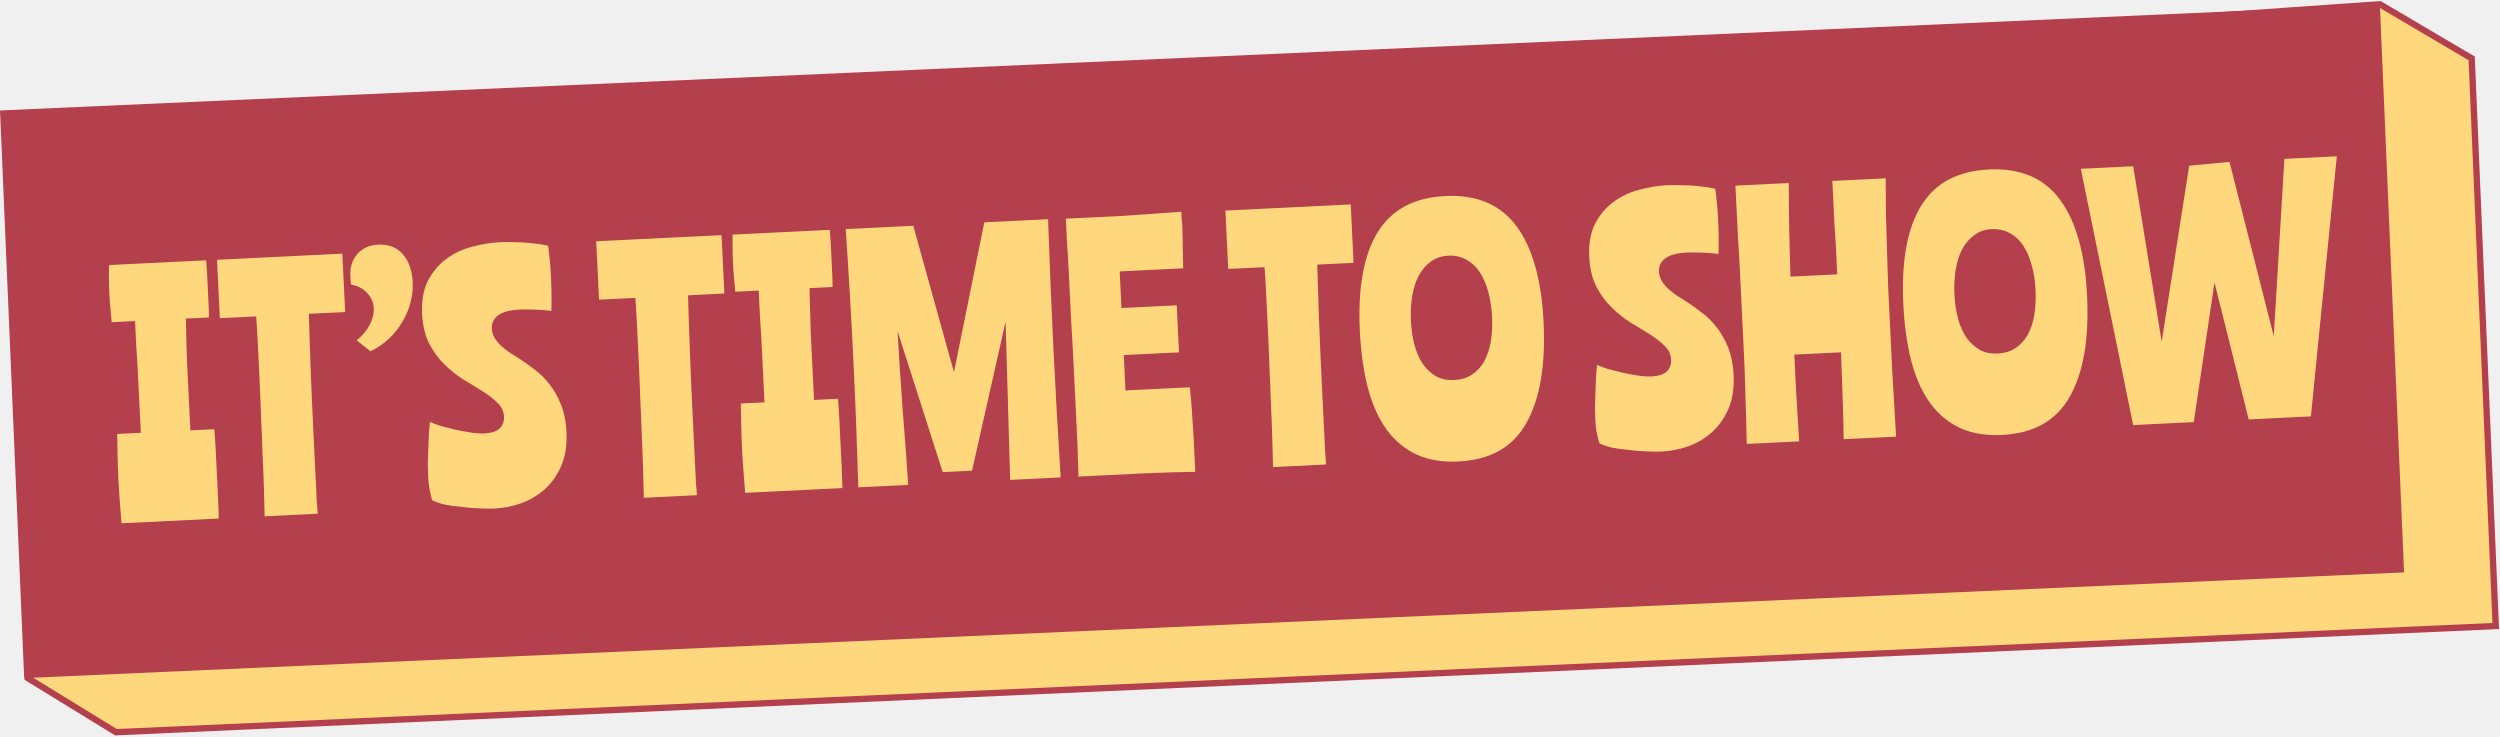
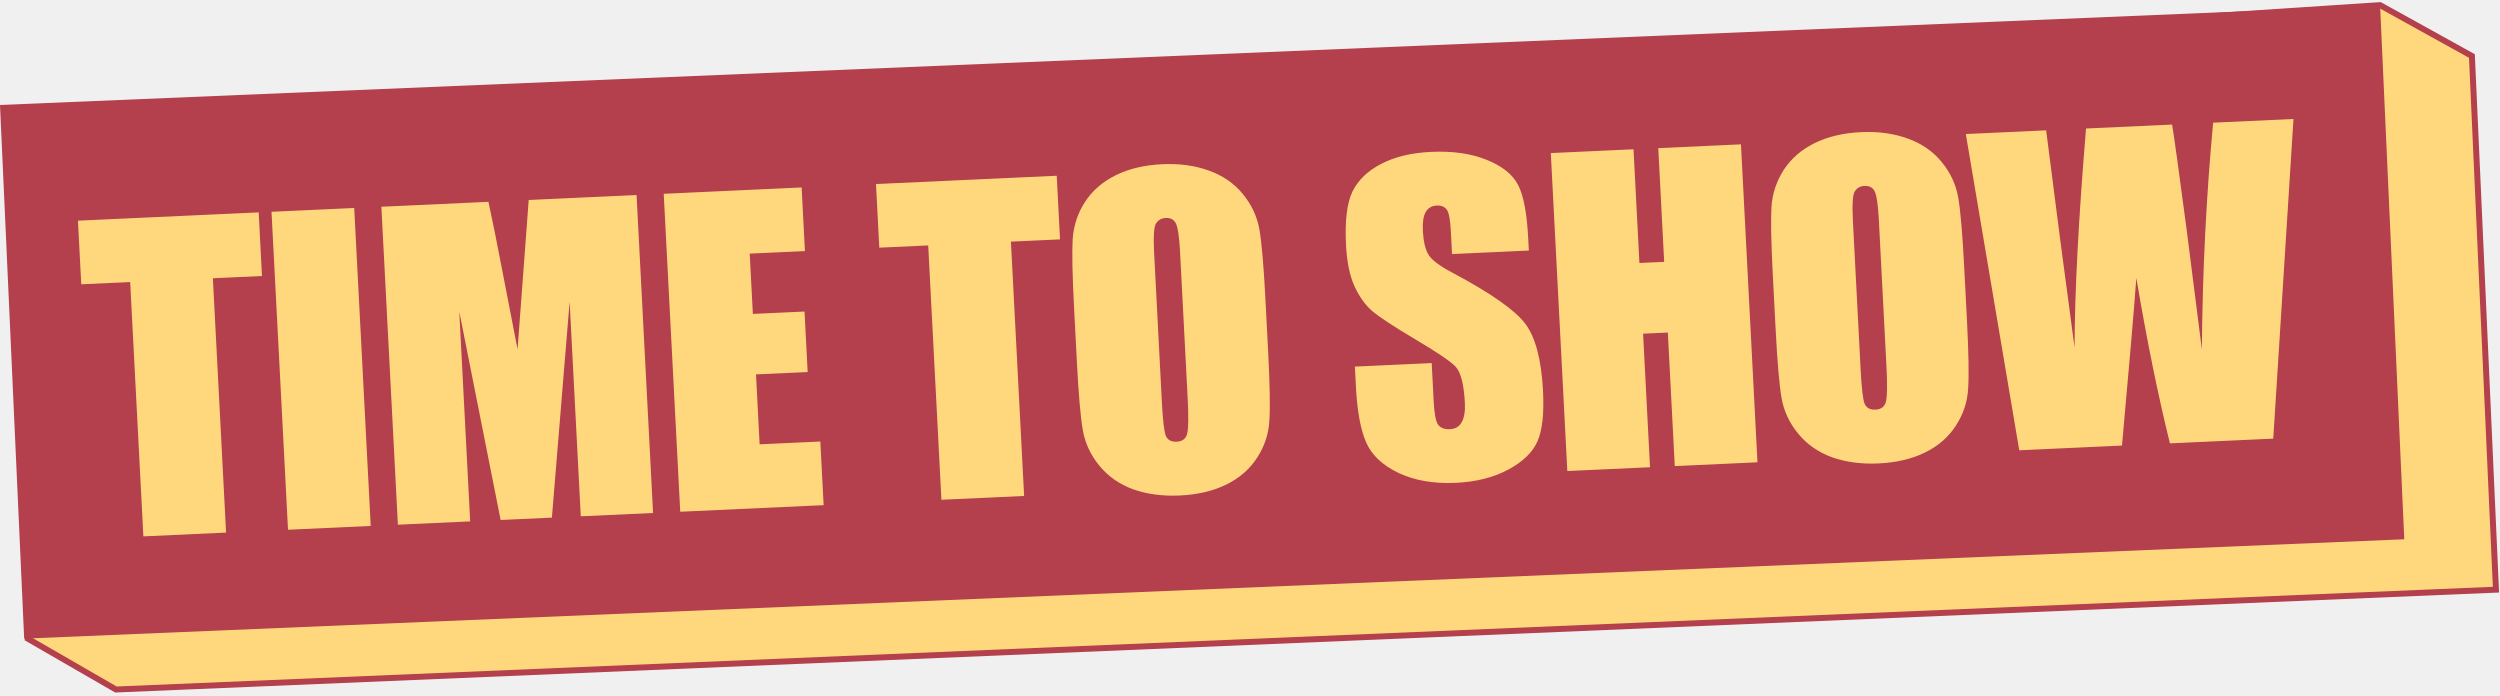
- <svg xmlns="http://www.w3.org/2000/svg" width="791" height="233" viewBox="0 0 791 233" fill="none">
-   <g clip-path="url(#clip0)">
-     <path d="M789.65 198.068L36.675 231.669L8.806 214.559L29.052 52.068L752.976 1.345L782.04 18.468L789.65 198.068Z" fill="#FFD87D" stroke="#B43F4D" stroke-width="2" stroke-miterlimit="10" />
-     <path d="M752.995 1.505L0.004 34.945L7.652 214.546L760.642 181.106L752.995 1.505Z" fill="#B43F4D" />
-     <path d="M44.555 136.936L43.765 120.755C43.557 116.494 43.346 112.866 43.134 109.873C42.987 106.877 42.852 104.113 42.729 101.583L35.338 101.944C35.196 100.416 35.057 98.921 34.918 97.459C34.78 95.997 34.674 94.501 34.599 92.969C34.524 91.438 34.483 89.904 34.475 88.37C34.467 86.835 34.46 85.334 34.455 83.865L65.218 82.363C65.36 83.892 65.468 85.421 65.543 86.953C65.614 88.418 65.687 89.916 65.762 91.448C65.837 92.979 65.91 94.477 65.981 95.942C66.053 97.407 66.093 98.907 66.101 100.442L58.81 100.798C58.894 105.266 59.009 109.665 59.154 113.997C59.365 118.325 59.601 123.153 59.861 128.48L60.236 136.17L67.827 135.8C68.011 138.194 68.16 140.556 68.273 142.886C68.387 145.217 68.503 147.581 68.62 149.978C68.733 152.309 68.849 154.672 68.966 157.07C69.08 159.4 69.16 161.732 69.207 164.066L38.444 165.568C38.264 163.241 38.083 160.913 37.903 158.586C37.719 156.192 37.571 153.83 37.457 151.499C37.34 149.102 37.258 146.737 37.21 144.403C37.163 142.069 37.114 139.702 37.064 137.302L44.555 136.936ZM109.216 98.737L97.73 99.298C97.886 105.231 98.08 111.262 98.313 117.391C98.542 123.454 98.829 130.014 99.174 137.073C99.395 141.601 99.573 145.263 99.71 148.06C99.843 150.79 99.954 153.054 100.042 154.851C100.126 156.583 100.196 158.014 100.251 159.146C100.37 160.209 100.458 161.339 100.517 162.537L83.737 163.357C83.66 160.424 83.579 157.391 83.493 154.258C83.403 151.058 83.269 147.627 83.091 143.965C82.975 140.233 82.813 136.236 82.605 131.975C82.46 127.643 82.261 122.88 82.008 117.687C81.822 113.891 81.662 110.595 81.525 107.798C81.388 105.002 81.23 102.44 81.05 100.112L69.563 100.673L68.661 82.195L108.314 80.259L109.216 98.737ZM111.088 90.036C110.996 89.506 110.94 89.042 110.92 88.642C110.901 88.243 110.878 87.777 110.852 87.244C110.719 84.514 111.442 82.243 113.022 80.43C114.599 78.551 116.819 77.541 119.683 77.402C122.945 77.242 125.531 78.251 127.439 80.427C129.348 82.603 130.391 85.522 130.57 89.185C130.677 91.382 130.45 93.562 129.888 95.726C129.326 97.889 128.458 99.934 127.284 101.86C126.177 103.783 124.761 105.554 123.038 107.173C121.315 108.793 119.378 110.122 117.226 111.162L112.851 107.671C114.65 106.248 116.007 104.647 116.921 102.867C117.899 101.017 118.345 99.226 118.261 97.495C118.173 95.697 117.496 94.128 116.229 92.788C115.025 91.379 113.312 90.461 111.088 90.036ZM133.554 99.351C133.346 95.09 133.974 91.555 135.439 88.747C136.967 85.869 138.924 83.571 141.31 81.852C143.759 80.064 146.467 78.797 149.434 78.052C152.465 77.236 155.378 76.76 158.175 76.624C158.974 76.585 159.974 76.569 161.176 76.577C162.445 76.582 163.748 76.618 165.086 76.687C166.491 76.751 167.899 76.883 169.31 77.081C170.785 77.209 172.165 77.442 173.449 77.78C173.667 79.505 173.847 81.131 173.988 82.66C174.126 84.121 174.242 85.818 174.337 87.749C174.431 89.68 174.489 91.546 174.51 93.347C174.528 95.081 174.509 96.751 174.454 98.356C173.918 98.315 173.214 98.249 172.342 98.158C171.536 98.064 170.666 98.007 169.73 97.986C168.861 97.961 167.959 97.939 167.024 97.917C166.155 97.893 165.321 97.9 164.522 97.939C161.326 98.096 159.019 98.709 157.603 99.779C156.187 100.849 155.521 102.25 155.606 103.981C155.655 104.98 155.935 105.934 156.446 106.844C156.955 107.687 157.595 108.49 158.366 109.253C159.204 110.013 160.107 110.737 161.075 111.424C162.11 112.107 163.143 112.758 164.174 113.375C165.827 114.429 167.487 115.616 169.154 116.936C170.883 118.187 172.461 119.745 173.887 121.611C175.31 123.41 176.516 125.554 177.505 128.042C178.491 130.464 179.064 133.306 179.223 136.568C179.431 140.83 178.874 144.462 177.552 147.463C176.23 150.464 174.45 152.954 172.21 154.932C170.034 156.841 167.535 158.298 164.714 159.303C161.957 160.239 159.18 160.775 156.383 160.911C155.118 160.973 153.548 160.95 151.674 160.841C149.87 160.795 148.027 160.652 146.146 160.41C144.269 160.234 142.488 159.988 140.804 159.669C139.116 159.285 137.759 158.817 136.731 158.266C136.406 157.081 136.113 155.86 135.851 154.605C135.656 153.346 135.521 151.951 135.446 150.42C135.394 149.354 135.364 148.054 135.356 146.519C135.415 144.981 135.471 143.41 135.526 141.806C135.582 140.201 135.64 138.663 135.702 137.192C135.83 135.717 135.936 134.477 136.021 133.472C136.773 133.835 137.861 134.249 139.285 134.714C140.706 135.112 142.227 135.505 143.848 135.893C145.535 136.278 147.22 136.596 148.901 136.847C150.582 137.099 152.055 137.194 153.32 137.132C155.451 137.028 157.028 136.517 158.051 135.6C159.071 134.616 159.543 133.358 159.468 131.826C159.387 130.161 158.716 128.726 157.456 127.519C156.192 126.246 154.631 125.021 152.771 123.843C150.911 122.666 148.882 121.43 146.683 120.136C144.547 118.772 142.533 117.168 140.641 115.325C138.749 113.481 137.14 111.291 135.815 108.752C134.486 106.147 133.733 103.014 133.554 99.351ZM229.19 92.88L217.704 93.441C217.86 99.373 218.055 105.404 218.287 111.534C218.516 117.596 218.803 124.157 219.148 131.215C219.369 135.743 219.548 139.405 219.684 142.202C219.818 144.932 219.928 147.196 220.016 148.994C220.1 150.725 220.17 152.157 220.225 153.289C220.344 154.351 220.433 155.481 220.491 156.68L203.711 157.499C203.635 154.566 203.553 151.533 203.467 148.4C203.378 145.201 203.244 141.77 203.065 138.108C202.949 134.376 202.788 130.379 202.579 126.117C202.435 121.786 202.236 117.023 201.982 111.829C201.797 108.034 201.636 104.738 201.499 101.941C201.363 99.144 201.204 96.582 201.024 94.255L189.538 94.816L188.635 76.338L228.288 74.402L229.19 92.88ZM241.879 127.302L241.089 111.121C240.881 106.86 240.67 103.232 240.457 100.239C240.311 97.243 240.176 94.479 240.052 91.949L232.661 92.31C232.52 90.782 232.38 89.287 232.242 87.825C232.104 86.363 231.997 84.867 231.923 83.335C231.848 81.804 231.806 80.271 231.798 78.736C231.79 77.201 231.784 75.7 231.779 74.231L262.542 72.73C262.683 74.258 262.791 75.788 262.866 77.319C262.938 78.784 263.011 80.282 263.086 81.814C263.16 83.345 263.233 84.844 263.305 86.308C263.377 87.773 263.416 89.273 263.425 90.808L256.133 91.164C256.218 95.632 256.333 100.031 256.477 104.363C256.689 108.691 256.924 113.519 257.184 118.846L257.56 126.536L265.151 126.166C265.334 128.56 265.483 130.922 265.597 133.253C265.711 135.583 265.826 137.947 265.943 140.344C266.057 142.675 266.172 145.039 266.289 147.436C266.403 149.766 266.484 152.098 266.531 154.432L235.768 155.934C235.587 153.607 235.407 151.28 235.226 148.952C235.043 146.558 234.894 144.196 234.78 141.866C234.663 139.468 234.581 137.103 234.534 134.769C234.487 132.435 234.438 130.068 234.387 127.668L241.879 127.302ZM318.17 101.751L307.558 148.925L298.269 149.378L283.974 104.722C284.438 112.843 284.971 121.027 285.574 129.274C286.243 137.517 286.836 145.565 287.353 153.416L271.572 154.186C271.37 147.321 271.138 140.524 270.877 133.796C270.612 127.001 270.312 120.174 269.977 113.315C269.642 106.457 269.277 99.666 268.882 92.944C268.484 86.156 268.051 79.335 267.583 72.483L288.957 71.44L301.832 117.767L311.431 70.343L331.607 69.358C332.07 82.951 332.635 96.573 333.301 110.224C333.968 123.874 334.733 137.486 335.595 151.06L319.615 151.841L318.17 101.751ZM378.188 149.281C376.321 149.306 373.854 149.359 370.787 149.442C367.724 149.592 364.427 149.719 360.894 149.825C357.432 149.994 353.936 150.165 350.407 150.337C346.944 150.506 343.881 150.656 341.218 150.786C341.216 149.384 341.158 147.518 341.044 145.188C340.997 142.854 340.901 140.189 340.754 137.192C340.608 134.196 340.45 130.966 340.281 127.504C340.109 123.975 339.932 120.346 339.75 116.617C339.503 111.556 339.222 106.497 338.909 101.44C338.662 96.379 338.432 91.685 338.221 87.356C338.006 82.962 337.788 79.168 337.565 75.975C337.409 72.779 337.299 70.515 337.234 69.183C339.831 69.056 342.694 68.916 345.823 68.764C348.953 68.611 352.149 68.455 355.412 68.296C358.671 68.07 361.864 67.847 364.991 67.628C368.117 67.408 371.044 67.199 373.771 66.999C373.813 67.864 373.85 68.63 373.883 69.296C373.979 69.892 374.054 70.756 374.109 71.888C374.148 72.687 374.162 73.654 374.151 74.789C374.203 75.855 374.225 76.988 374.217 78.19C374.272 79.322 374.296 80.489 374.288 81.691C374.343 82.823 374.362 83.89 374.344 84.892L354.268 85.872L354.833 97.458L372.313 96.605L373.039 111.487L355.56 112.341L356.106 123.527L376.482 122.533C376.623 124.061 376.766 125.622 376.911 127.217C377.055 128.812 377.177 130.608 377.274 132.606C377.438 134.6 377.587 136.962 377.72 139.693C377.85 142.356 378.006 145.552 378.188 149.281ZM428.27 83.16L416.783 83.721C416.939 89.654 417.134 95.685 417.366 101.814C417.596 107.877 417.882 114.437 418.227 121.496C418.448 126.024 418.627 129.686 418.763 132.483C418.897 135.213 419.007 137.477 419.095 139.274C419.18 141.006 419.25 142.437 419.305 143.569C419.423 144.631 419.512 145.762 419.57 146.96L402.79 147.78C402.714 144.847 402.633 141.814 402.546 138.681C402.457 135.481 402.323 132.05 402.144 128.388C402.029 124.656 401.867 120.659 401.659 116.397C401.514 112.066 401.315 107.303 401.061 102.11C400.876 98.314 400.715 95.018 400.579 92.221C400.442 89.425 400.284 86.863 400.103 84.535L388.617 85.096L387.715 66.618L427.367 64.682L428.27 83.16ZM457.303 62.019C467.224 61.535 474.721 64.707 479.794 71.534C484.866 78.361 487.73 88.5 488.387 101.951C489.054 115.601 487.237 126.236 482.936 133.855C478.703 141.47 471.525 145.525 461.404 146.019C456.41 146.263 452.036 145.542 448.283 143.857C444.526 142.104 441.362 139.489 438.789 136.01C436.213 132.465 434.231 128.09 432.842 122.885C431.45 117.613 430.588 111.581 430.256 104.789C429.59 91.139 431.452 80.736 435.841 73.58C440.227 66.357 447.381 62.504 457.303 62.019ZM460.146 120.25C462.277 120.146 464.118 119.589 465.671 118.579C467.287 117.498 468.587 116.1 469.571 114.383C470.552 112.6 471.252 110.53 471.671 108.174C472.086 105.75 472.224 103.107 472.085 100.244C471.945 97.381 471.55 94.763 470.9 92.392C470.247 89.955 469.344 87.863 468.191 86.117C467.038 84.371 465.605 83.04 463.891 82.122C462.244 81.201 460.355 80.793 458.225 80.897C456.094 81.001 454.255 81.625 452.709 82.768C451.227 83.842 449.963 85.305 448.919 87.158C447.941 89.008 447.246 91.178 446.834 93.668C446.418 96.091 446.279 98.701 446.415 101.497C446.555 104.36 446.95 106.978 447.599 109.349C448.246 111.653 449.144 113.645 450.294 115.325C451.507 116.934 452.904 118.201 454.484 119.125C456.128 119.979 458.015 120.354 460.146 120.25ZM502.841 81.322C502.632 77.06 503.261 73.525 504.726 70.717C506.254 67.839 508.211 65.541 510.596 63.823C513.045 62.034 515.754 60.767 518.721 60.022C521.751 59.206 524.665 58.73 527.462 58.594C528.261 58.555 529.261 58.539 530.463 58.548C531.731 58.552 533.035 58.589 534.373 58.657C535.778 58.722 537.186 58.853 538.597 59.051C540.072 59.18 541.451 59.413 542.736 59.751C542.954 61.475 543.133 63.102 543.275 64.63C543.413 66.092 543.529 67.788 543.623 69.719C543.718 71.65 543.775 73.516 543.796 75.317C543.814 77.052 543.796 78.721 543.741 80.326C543.205 80.285 542.501 80.22 541.629 80.129C540.823 80.035 539.952 79.977 539.017 79.956C538.148 79.932 537.246 79.909 536.31 79.888C535.442 79.864 534.608 79.871 533.809 79.91C530.612 80.066 528.306 80.679 526.89 81.749C525.474 82.82 524.808 84.221 524.893 85.952C524.941 86.951 525.222 87.905 525.733 88.814C526.242 89.657 526.881 90.46 527.653 91.224C528.491 91.984 529.394 92.707 530.362 93.394C531.397 94.078 532.43 94.728 533.461 95.345C535.114 96.399 536.774 97.586 538.44 98.907C540.17 100.157 541.748 101.715 543.174 103.581C544.597 105.381 545.803 107.524 546.792 110.013C547.778 112.434 548.35 115.276 548.51 118.539C548.718 122.8 548.161 126.432 546.839 129.433C545.517 132.435 543.736 134.924 541.497 136.903C539.321 138.811 536.822 140.268 534.001 141.273C531.243 142.209 528.466 142.745 525.67 142.882C524.405 142.943 522.835 142.92 520.961 142.811C519.156 142.766 517.314 142.622 515.433 142.38C513.556 142.205 511.775 141.958 510.091 141.64C508.403 141.255 507.045 140.787 506.017 140.237C505.692 139.051 505.399 137.831 505.138 136.575C504.943 135.317 504.808 133.922 504.733 132.39C504.681 131.325 504.651 130.025 504.643 128.49C504.701 126.952 504.758 125.381 504.813 123.776C504.868 122.171 504.927 120.633 504.988 119.162C505.117 117.687 505.223 116.447 505.307 115.442C506.059 115.806 507.147 116.22 508.572 116.684C509.993 117.082 511.514 117.475 513.135 117.863C514.822 118.248 516.506 118.566 518.187 118.818C519.868 119.07 521.341 119.165 522.606 119.103C524.737 118.999 526.314 118.488 527.337 117.57C528.357 116.586 528.83 115.328 528.755 113.797C528.674 112.132 528.003 110.696 526.743 109.49C525.479 108.216 523.917 106.991 522.058 105.814C520.198 104.636 518.169 103.4 515.97 102.106C513.834 100.742 511.82 99.138 509.928 97.295C508.036 95.452 506.427 93.261 505.102 90.723C503.773 88.118 503.019 84.984 502.841 81.322ZM596.634 56.418C596.639 60.623 596.666 64.593 596.715 68.329C596.83 72.061 596.944 75.76 597.056 79.425C597.165 83.024 597.277 86.689 597.393 90.422C597.572 94.084 597.764 98.013 597.968 102.208C598.209 107.135 598.471 112.495 598.753 118.288C599.103 124.078 599.493 130.701 599.924 138.155L583.343 138.965C583.281 134.963 583.178 130.796 583.033 126.465C582.885 122.067 582.708 117.069 582.502 111.473L567.719 112.195C567.911 116.123 568.118 120.352 568.339 124.879C568.623 129.338 568.93 134.262 569.26 139.652L552.68 140.462C552.603 137.529 552.524 134.529 552.441 131.463C552.358 128.396 552.263 125.097 552.158 121.565C552.052 118.032 551.897 114.169 551.692 109.974C551.487 105.779 551.26 101.117 551.009 95.99C550.788 91.462 550.598 87.567 550.439 84.304C550.276 80.975 550.095 77.947 549.895 75.22C549.762 72.49 549.633 69.859 549.51 67.329C549.383 64.732 549.243 61.869 549.09 58.739L565.97 57.915C565.974 63.455 566.024 68.592 566.122 73.326C566.216 77.994 566.347 82.727 566.515 87.524L581.297 86.802C581.148 83.739 581.013 80.976 580.893 78.512C580.769 75.982 580.619 73.586 580.442 71.326C580.328 68.995 580.217 66.731 580.11 64.534C579.999 62.27 579.881 59.839 579.754 57.242L596.634 56.418ZM629.266 53.624C639.188 53.139 646.684 56.311 651.757 63.138C656.829 69.966 659.694 80.105 660.35 93.555C661.017 107.206 659.2 117.84 654.9 125.459C650.666 133.075 643.488 137.129 633.367 137.624C628.373 137.867 623.999 137.146 620.246 135.461C616.49 133.709 613.325 131.093 610.752 127.614C608.176 124.069 606.194 119.694 604.805 114.489C603.413 109.217 602.551 103.185 602.22 96.393C601.553 82.743 603.415 72.34 607.804 65.184C612.191 57.962 619.345 54.108 629.266 53.624ZM632.109 111.854C634.24 111.75 636.082 111.193 637.634 110.183C639.25 109.103 640.55 107.704 641.534 105.988C642.515 104.204 643.215 102.134 643.634 99.778C644.05 97.355 644.187 94.712 644.048 91.848C643.908 88.985 643.513 86.368 642.863 83.997C642.21 81.559 641.307 79.467 640.154 77.721C639.001 75.975 637.568 74.644 635.854 73.726C634.207 72.805 632.319 72.397 630.188 72.501C628.057 72.605 626.218 73.229 624.672 74.372C623.19 75.446 621.926 76.909 620.882 78.762C619.904 80.612 619.209 82.782 618.797 85.272C618.381 87.695 618.242 90.305 618.378 93.102C618.518 95.965 618.913 98.582 619.563 100.953C620.209 103.258 621.107 105.25 622.257 106.929C623.47 108.538 624.867 109.805 626.447 110.729C628.091 111.583 629.978 111.958 632.109 111.854ZM722.784 50.259L739.364 49.45L731.167 131.747L711.491 132.708L700.665 89.384L694.111 133.557L674.934 134.493L658.36 53.405L674.941 52.595L683.959 108.121L692.654 52.431L705.409 51.208L719.417 106.39L722.784 50.259Z" fill="#FFD87E" />
-   </g>
-   <defs>
-     <clipPath id="clip0">
-       <rect width="791" height="233" fill="white" />
-     </clipPath>
-   </defs>
+ <svg xmlns="http://www.w3.org/2000/svg" width="838" height="233" viewBox="0 0 838 233" fill="none">
+   <path d="M836.647 197.657L38.854 231.123L9.326 214.082L30.777 52.239L797.79 1.719L828.584 18.773L836.647 197.657Z" fill="#FFD87D" stroke="#B43F4D" stroke-width="2" stroke-miterlimit="10" />
+   <path d="M797.809 1.879L0 35.185L8.103 214.07L805.912 180.763L797.809 1.879Z" fill="#B43F4D" />
+   <path d="M86.709 71.188L87.817 92.517L71.355 93.273L75.782 178.521L48.06 179.794L43.632 94.545L27.236 95.297L26.128 73.969L86.709 71.188ZM118.73 69.719L124.265 176.296L96.543 177.569L91.008 70.991L118.73 69.719ZM213.373 65.375L218.908 171.953L194.676 173.065L190.939 101.113L184.996 173.509L167.809 174.298L153.952 104.461L157.603 174.766L133.371 175.878L127.835 69.301L163.723 67.654C165.109 74.013 166.621 81.51 168.257 90.145L173.485 117.091L177.222 67.034L213.373 65.375ZM222.478 64.957L268.704 62.836L269.812 84.164L251.308 85.013L252.358 105.223L269.676 104.428L270.729 124.704L253.411 125.498L254.628 148.934L274.975 148L276.083 169.328L228.014 171.535L222.478 64.957ZM354.213 58.911L355.32 80.24L338.858 80.995L343.286 166.244L315.563 167.516L311.136 82.268L294.739 83.02L293.632 61.691L354.213 58.911ZM425.099 118.212C425.655 128.921 425.786 136.525 425.491 141.026C425.239 145.48 423.869 149.612 421.383 153.422C418.94 157.229 415.51 160.224 411.091 162.406C406.671 164.589 401.455 165.818 395.441 166.094C389.734 166.356 384.55 165.67 379.889 164.036C375.269 162.357 371.479 159.715 368.52 156.112C365.561 152.508 363.704 148.525 362.949 144.16C362.194 139.796 361.532 132.128 360.962 121.156L360.015 102.921C359.459 92.213 359.307 84.632 359.56 80.177C359.854 75.677 361.223 71.523 363.665 67.715C366.151 63.906 369.604 60.91 374.023 58.728C378.442 56.545 383.659 55.316 389.673 55.04C395.38 54.778 400.543 55.487 405.163 57.166C409.824 58.8 413.634 61.419 416.594 65.022C419.553 68.626 421.41 72.609 422.165 76.974C422.92 81.338 423.582 89.006 424.152 99.978L425.099 118.212ZM395.558 84.464C395.3 79.504 394.85 76.358 394.209 75.024C393.609 73.643 392.454 72.993 390.741 73.071C389.293 73.138 388.203 73.76 387.472 74.937C386.783 76.068 386.581 79.377 386.865 84.863L389.45 134.63C389.772 140.817 390.211 144.624 390.769 146.051C391.371 147.475 392.594 148.144 394.438 148.06C396.326 147.973 397.49 147.084 397.93 145.392C398.37 143.7 398.427 139.716 398.101 133.441L395.558 84.464ZM512.465 83.981L486.718 85.163L486.308 77.263C486.117 73.577 485.666 71.244 484.955 70.265C484.244 69.286 483.12 68.831 481.584 68.902C479.915 68.978 478.678 69.717 477.87 71.118C477.107 72.517 476.797 74.598 476.941 77.363C477.125 80.918 477.747 83.573 478.806 85.328C479.822 87.085 482.547 89.137 486.981 91.485C499.697 98.248 507.78 103.904 511.228 108.453C514.677 113.001 516.672 120.498 517.215 130.943C517.609 138.535 517 144.172 515.387 147.854C513.818 151.533 510.551 154.718 505.586 157.409C500.619 160.057 494.755 161.536 487.995 161.846C480.576 162.187 474.16 161.073 468.746 158.506C463.376 155.937 459.766 152.518 457.916 148.248C456.066 143.977 454.934 137.849 454.519 129.861L454.157 122.884L479.903 121.702L480.577 134.67C480.784 138.664 481.269 141.215 482.031 142.324C482.836 143.431 484.161 143.942 486.005 143.857C487.848 143.773 489.172 142.986 489.974 141.497C490.821 140.007 491.17 137.835 491.022 134.983C490.696 128.707 489.627 124.643 487.815 122.791C485.958 120.94 481.467 117.913 474.34 113.709C467.211 109.461 462.473 106.357 460.127 104.397C457.781 102.437 455.767 99.671 454.086 96.097C452.448 92.52 451.482 87.902 451.188 82.24C450.764 74.078 451.485 68.062 453.353 64.193C455.264 60.322 458.491 57.226 463.035 54.906C467.577 52.542 473.14 51.209 479.725 50.907C486.924 50.577 493.109 51.458 498.278 53.553C503.491 55.645 507.002 58.431 508.811 61.911C510.661 65.346 511.807 71.298 512.247 79.768L512.465 83.981ZM583.571 48.384L589.106 154.962L561.384 156.234L559.059 111.47L550.762 111.851L553.087 156.615L525.365 157.887L519.83 51.31L547.552 50.038L549.532 88.153L557.829 87.772L555.849 49.657L583.571 48.384ZM659.33 107.462C659.886 118.17 660.017 125.775 659.723 130.275C659.47 134.73 658.101 138.862 655.614 142.671C653.172 146.479 649.741 149.474 645.322 151.656C640.903 153.838 635.686 155.068 629.672 155.344C623.965 155.606 618.781 154.92 614.12 153.286C609.5 151.606 605.711 148.965 602.752 145.362C599.792 141.758 597.935 137.774 597.18 133.41C596.426 129.045 595.763 121.377 595.194 110.406L594.247 92.171C593.69 81.463 593.539 73.881 593.791 69.427C594.086 64.926 595.454 60.772 597.897 56.965C600.383 53.156 603.836 50.16 608.255 47.977C612.674 45.795 617.89 44.566 623.905 44.29C629.611 44.028 634.775 44.737 639.394 46.416C644.056 48.05 647.866 50.668 650.825 54.272C653.785 57.875 655.642 61.859 656.396 66.224C657.151 70.588 657.813 78.256 658.383 89.228L659.33 107.462ZM629.789 73.713C629.531 68.754 629.082 65.608 628.441 64.273C627.841 62.893 626.685 62.242 624.973 62.321C623.524 62.387 622.435 63.009 621.704 64.186C621.014 65.318 620.812 68.626 621.097 74.112L623.682 123.879C624.003 130.067 624.443 133.874 625.001 135.3C625.603 136.724 626.826 137.394 628.67 137.309C630.557 137.223 631.721 136.334 632.161 134.642C632.602 132.95 632.659 128.966 632.333 122.69L629.789 73.713ZM768.775 39.884L761.996 147.027L727.36 148.617C723.349 132.392 719.595 113.912 716.098 93.177C715.463 102.136 713.861 120.862 711.293 149.354L676.854 150.935L658.939 44.925L685.871 43.689L690.634 80.753L695.395 116.497C695.44 97.886 696.722 73.413 699.238 43.076L728.08 41.752C728.637 44.85 730.255 56.521 732.935 76.766L738.066 117.112C738.265 91.28 739.524 65.95 741.842 41.12L768.775 39.884Z" fill="#FFD87E" />
</svg>
